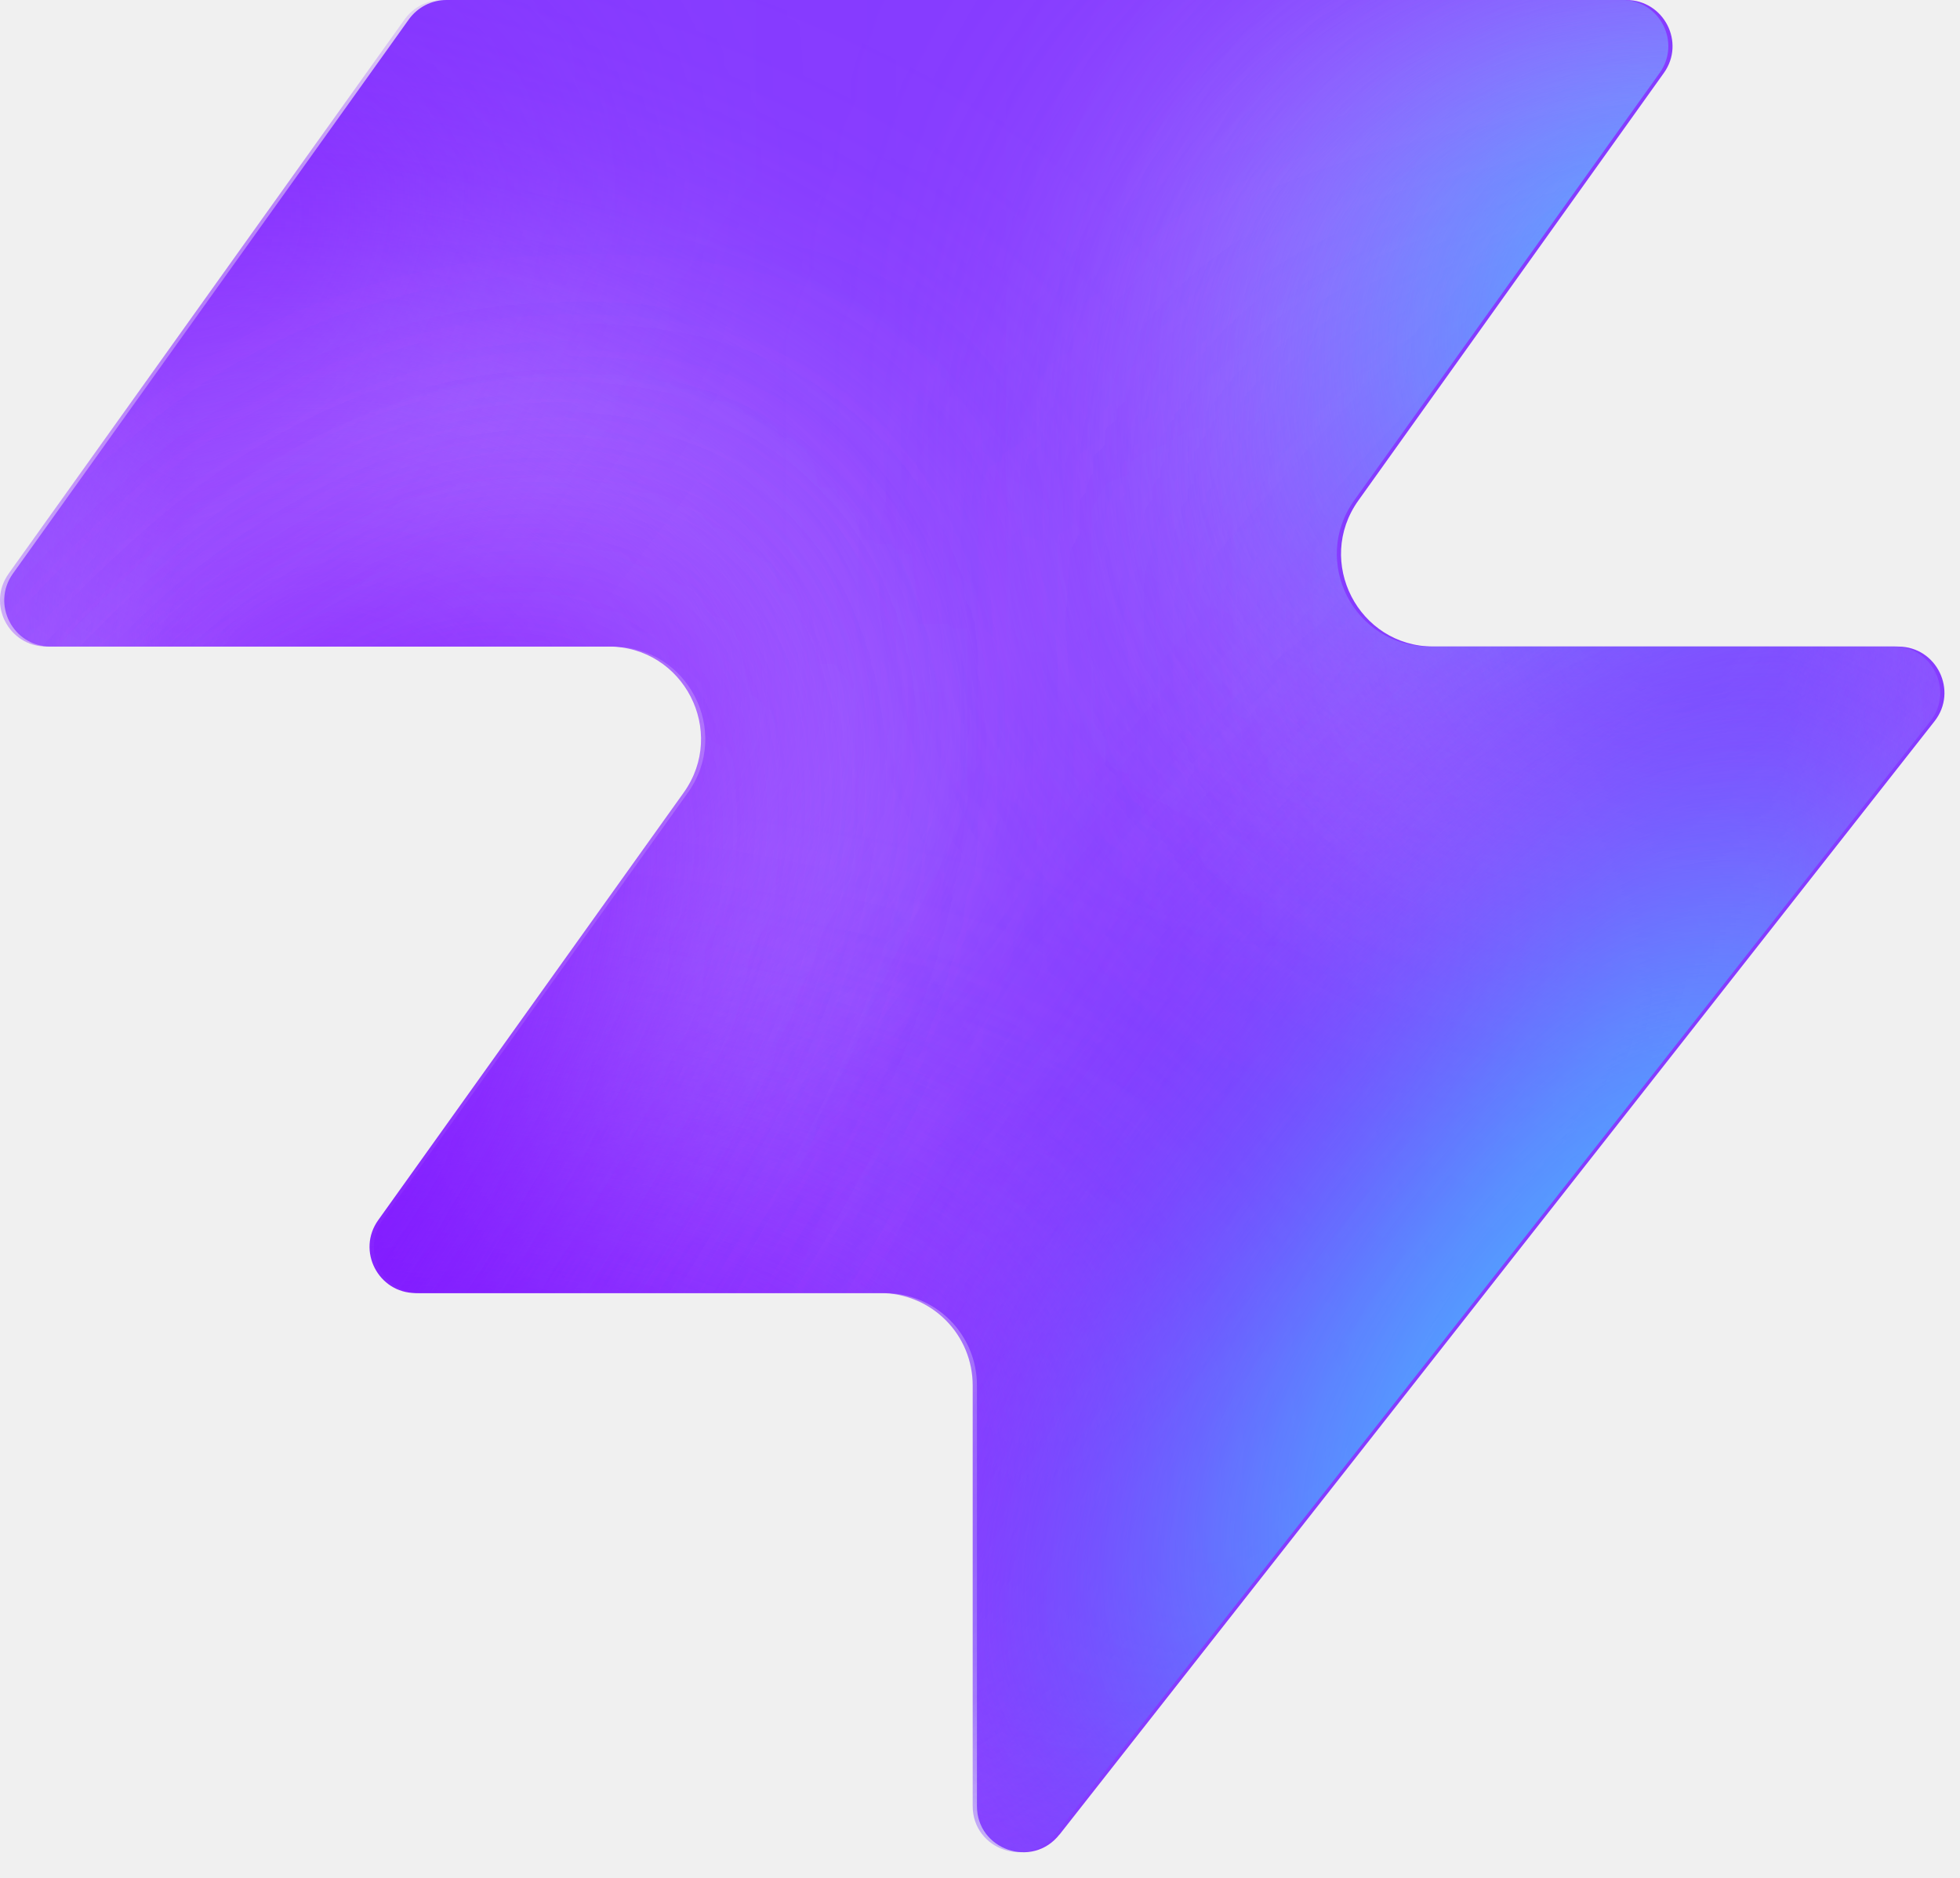
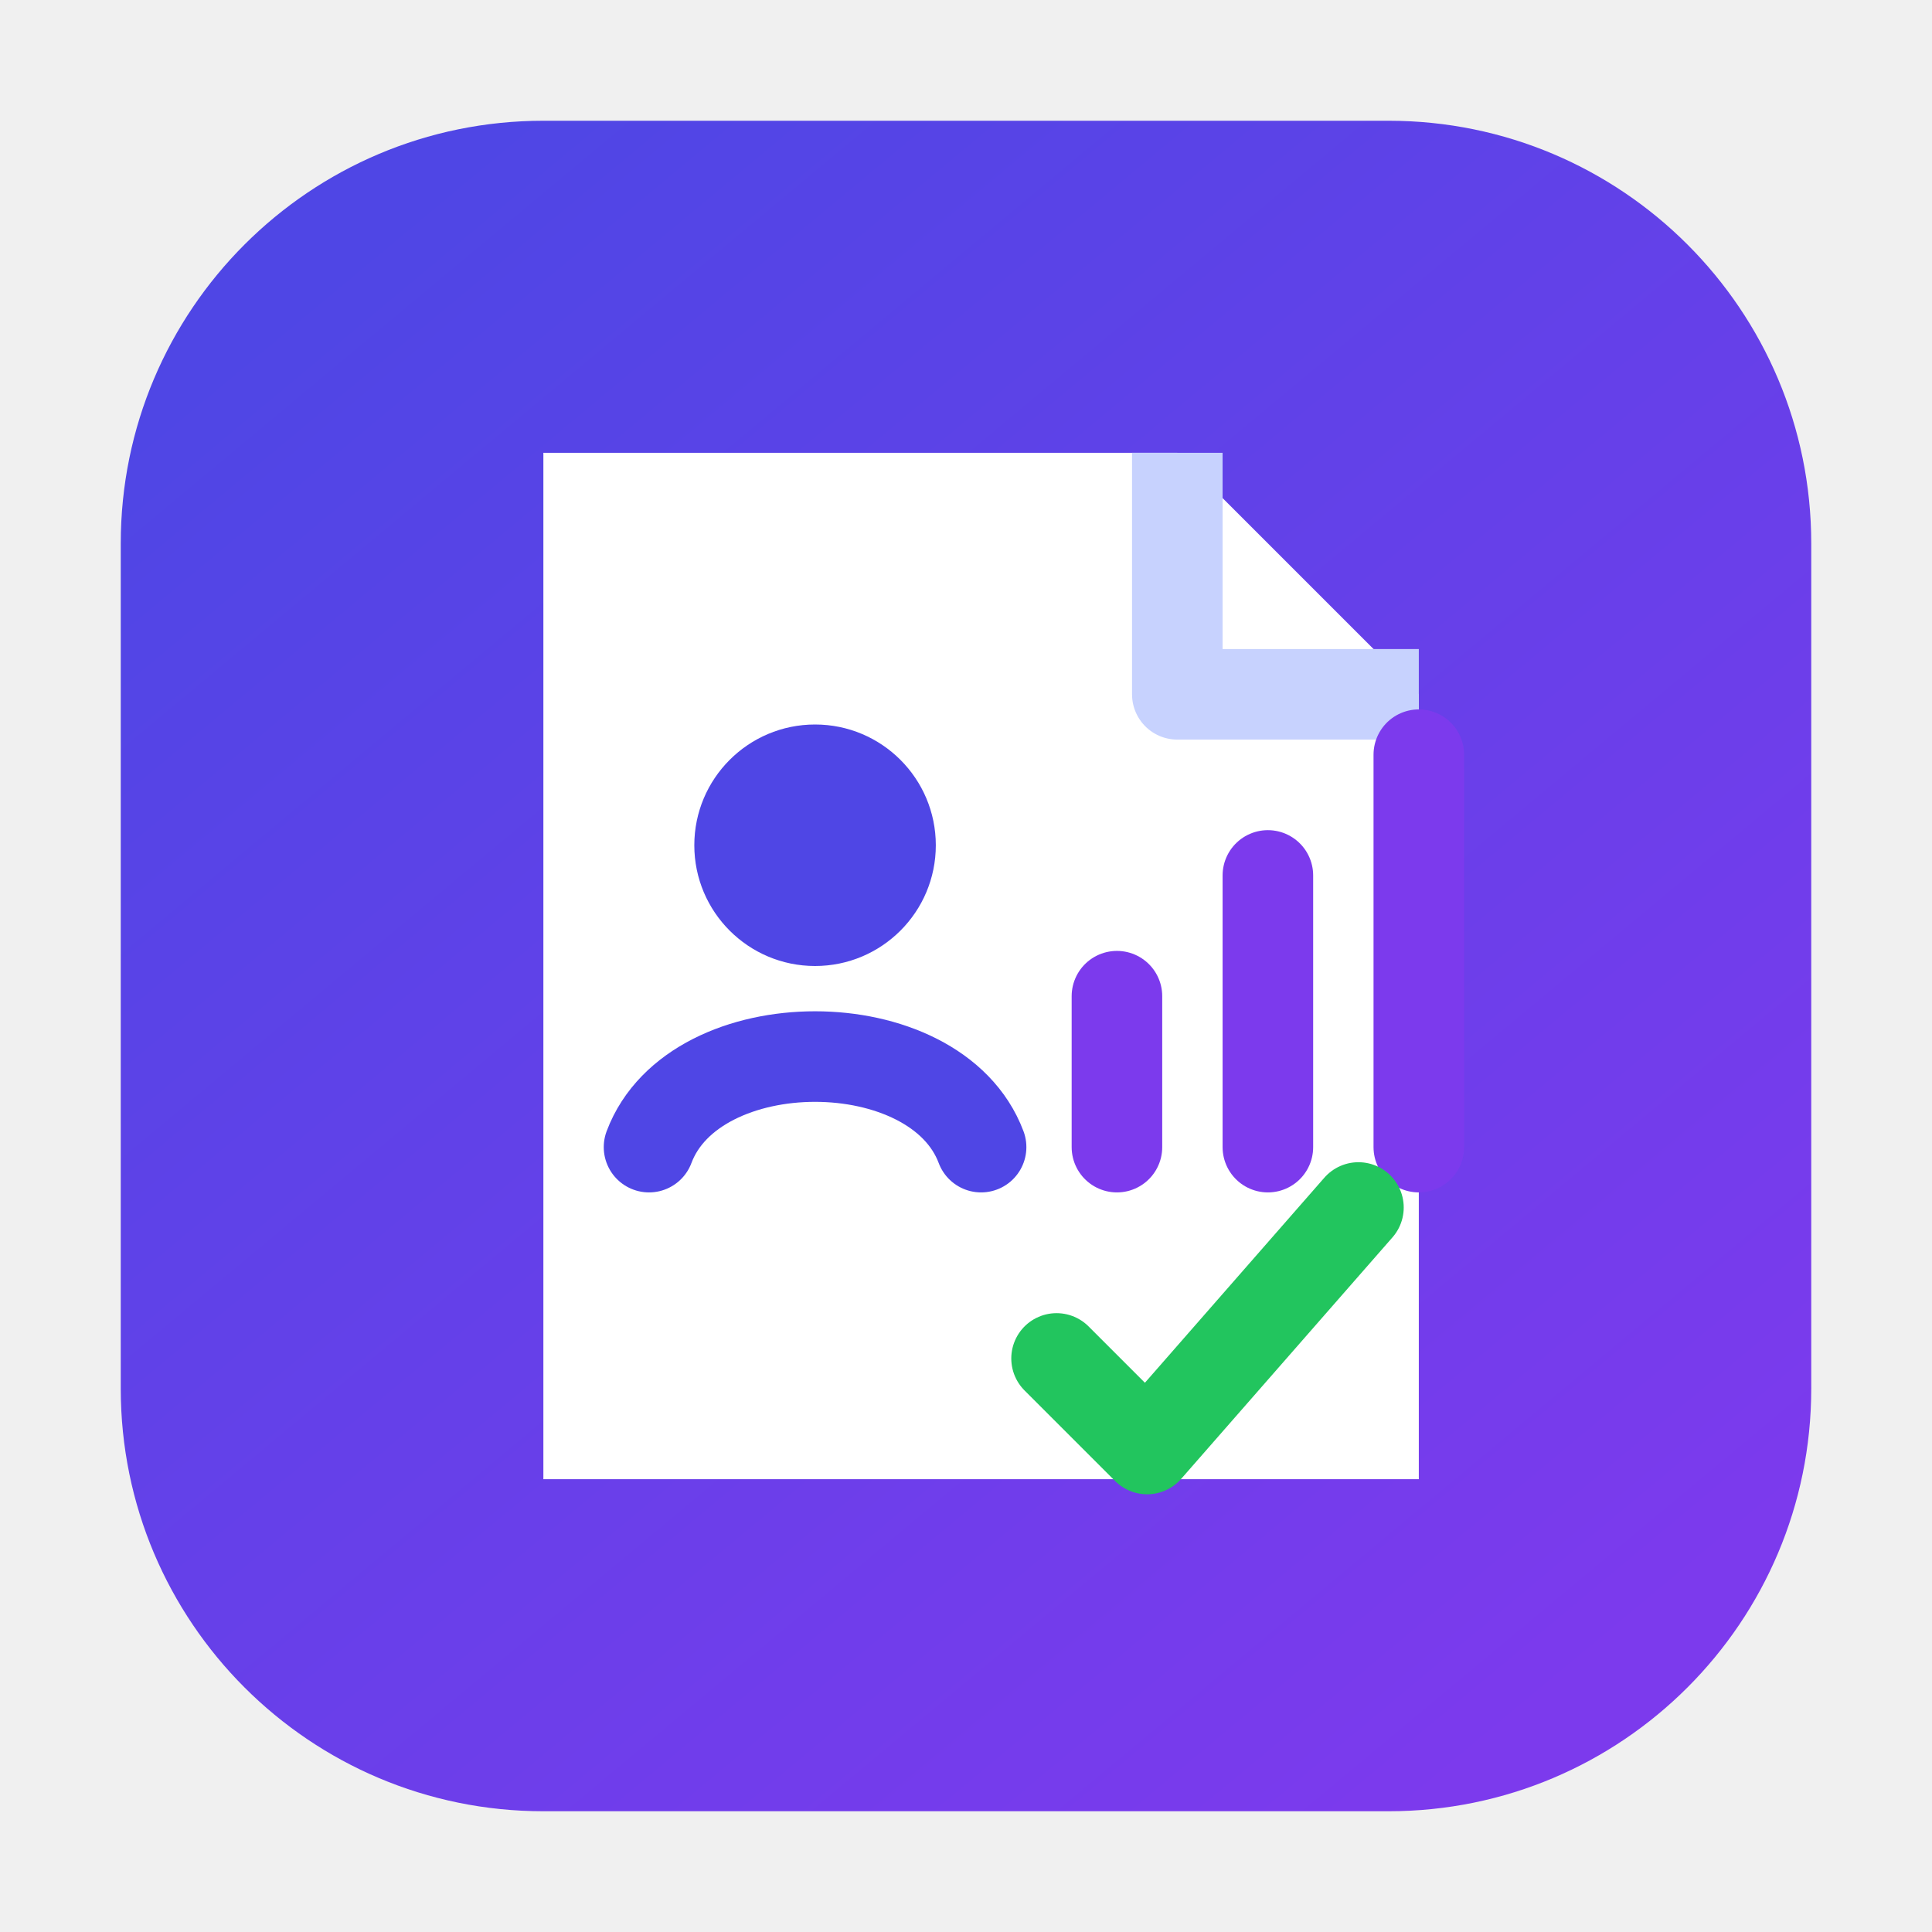
- <svg xmlns="http://www.w3.org/2000/svg" width="48" height="46" fill="none" viewBox="0 0 48 46">
-   <path fill="#863bff" d="M25.946 44.938c-.664.845-2.021.375-2.021-.698V33.937a2.26 2.26 0 0 0-2.262-2.262H10.287c-.92 0-1.456-1.04-.92-1.788l7.48-10.471c1.07-1.497 0-3.578-1.842-3.578H1.237c-.92 0-1.456-1.04-.92-1.788L10.013.474c.214-.297.556-.474.92-.474h28.894c.92 0 1.456 1.04.92 1.788l-7.48 10.471c-1.07 1.498 0 3.579 1.842 3.579h11.377c.943 0 1.473 1.088.89 1.83L25.947 44.94z" style="fill:#863bff;fill:color(display-p3 .525 .23 1);fill-opacity:1" />
-   <mask id="a" width="48" height="46" x="0" y="0" maskUnits="userSpaceOnUse" style="mask-type:alpha">
-     <path fill="#000" d="M25.842 44.938c-.664.844-2.021.375-2.021-.698V33.937a2.26 2.26 0 0 0-2.262-2.262H10.183c-.92 0-1.456-1.04-.92-1.788l7.48-10.471c1.07-1.498 0-3.579-1.842-3.579H1.133c-.92 0-1.456-1.04-.92-1.787L9.91.473c.214-.297.556-.474.92-.474h28.894c.92 0 1.456 1.04.92 1.788l-7.48 10.471c-1.07 1.498 0 3.578 1.842 3.578h11.377c.943 0 1.473 1.088.89 1.832L25.843 44.94z" style="fill:#000;fill-opacity:1" />
-   </mask>
-   <g mask="url(#a)">
-     <g filter="url(#b)">
-       <ellipse cx="5.508" cy="14.704" fill="#ede6ff" rx="5.508" ry="14.704" style="fill:#ede6ff;fill:color(display-p3 .927 .903 1);fill-opacity:1" transform="matrix(.00324 1 1 -.00324 -4.47 31.516)" />
-     </g>
-     <g filter="url(#c)">
-       <ellipse cx="10.399" cy="29.851" fill="#ede6ff" rx="10.399" ry="29.851" style="fill:#ede6ff;fill:color(display-p3 .927 .903 1);fill-opacity:1" transform="matrix(.00324 1 1 -.00324 -39.328 7.883)" />
-     </g>
-     <g filter="url(#d)">
-       <ellipse cx="5.508" cy="30.487" fill="#7e14ff" rx="5.508" ry="30.487" style="fill:#7e14ff;fill:color(display-p3 .492 .077 1);fill-opacity:1" transform="rotate(89.814 -25.913 -14.639)scale(1 -1)" />
-     </g>
-     <g filter="url(#e)">
-       <ellipse cx="5.508" cy="30.599" fill="#7e14ff" rx="5.508" ry="30.599" style="fill:#7e14ff;fill:color(display-p3 .492 .077 1);fill-opacity:1" transform="rotate(89.814 -32.644 -3.334)scale(1 -1)" />
-     </g>
-     <g filter="url(#f)">
-       <ellipse cx="5.508" cy="30.599" fill="#7e14ff" rx="5.508" ry="30.599" style="fill:#7e14ff;fill:color(display-p3 .492 .077 1);fill-opacity:1" transform="matrix(.00324 1 1 -.00324 -34.34 30.47)" />
-     </g>
-     <g filter="url(#g)">
-       <ellipse cx="14.072" cy="22.078" fill="#ede6ff" rx="14.072" ry="22.078" style="fill:#ede6ff;fill:color(display-p3 .927 .903 1);fill-opacity:1" transform="rotate(93.35 24.506 48.493)scale(-1 1)" />
-     </g>
-     <g filter="url(#h)">
-       <ellipse cx="3.47" cy="21.501" fill="#7e14ff" rx="3.47" ry="21.501" style="fill:#7e14ff;fill:color(display-p3 .492 .077 1);fill-opacity:1" transform="rotate(89.009 28.708 47.59)scale(-1 1)" />
-     </g>
-     <g filter="url(#i)">
-       <ellipse cx="3.47" cy="21.501" fill="#7e14ff" rx="3.47" ry="21.501" style="fill:#7e14ff;fill:color(display-p3 .492 .077 1);fill-opacity:1" transform="rotate(89.009 28.708 47.59)scale(-1 1)" />
-     </g>
-     <g filter="url(#j)">
-       <ellipse cx=".387" cy="8.972" fill="#7e14ff" rx="4.407" ry="29.108" style="fill:#7e14ff;fill:color(display-p3 .492 .077 1);fill-opacity:1" transform="rotate(39.51 .387 8.972)" />
-     </g>
-     <g filter="url(#k)">
-       <ellipse cx="47.523" cy="-6.092" fill="#7e14ff" rx="4.407" ry="29.108" style="fill:#7e14ff;fill:color(display-p3 .492 .077 1);fill-opacity:1" transform="rotate(37.892 47.523 -6.092)" />
-     </g>
-     <g filter="url(#l)">
-       <ellipse cx="41.412" cy="6.333" fill="#47bfff" rx="5.971" ry="9.665" style="fill:#47bfff;fill:color(display-p3 .28 .748 1);fill-opacity:1" transform="rotate(37.892 41.412 6.333)" />
-     </g>
-     <g filter="url(#m)">
-       <ellipse cx="-1.879" cy="38.332" fill="#7e14ff" rx="4.407" ry="29.108" style="fill:#7e14ff;fill:color(display-p3 .492 .077 1);fill-opacity:1" transform="rotate(37.892 -1.88 38.332)" />
-     </g>
-     <g filter="url(#n)">
-       <ellipse cx="-1.879" cy="38.332" fill="#7e14ff" rx="4.407" ry="29.108" style="fill:#7e14ff;fill:color(display-p3 .492 .077 1);fill-opacity:1" transform="rotate(37.892 -1.88 38.332)" />
-     </g>
-     <g filter="url(#o)">
-       <ellipse cx="35.651" cy="29.907" fill="#7e14ff" rx="4.407" ry="29.108" style="fill:#7e14ff;fill:color(display-p3 .492 .077 1);fill-opacity:1" transform="rotate(37.892 35.651 29.907)" />
-     </g>
-     <g filter="url(#p)">
-       <ellipse cx="38.418" cy="32.4" fill="#47bfff" rx="5.971" ry="15.297" style="fill:#47bfff;fill:color(display-p3 .28 .748 1);fill-opacity:1" transform="rotate(37.892 38.418 32.4)" />
-     </g>
-   </g>
+ <svg xmlns="http://www.w3.org/2000/svg" viewBox="0 0 64 64" role="img" aria-label="Resume Analyzer">
  <defs>
-     <filter id="b" width="60.045" height="41.654" x="-19.77" y="16.149" color-interpolation-filters="sRGB" filterUnits="userSpaceOnUse">
-       <feFlood flood-opacity="0" result="BackgroundImageFix" />
-       <feBlend in="SourceGraphic" in2="BackgroundImageFix" result="shape" />
-       <feGaussianBlur result="effect1_foregroundBlur_2002_17158" stdDeviation="7.659" />
-     </filter>
-     <filter id="c" width="90.34" height="51.437" x="-54.613" y="-7.533" color-interpolation-filters="sRGB" filterUnits="userSpaceOnUse">
-       <feFlood flood-opacity="0" result="BackgroundImageFix" />
-       <feBlend in="SourceGraphic" in2="BackgroundImageFix" result="shape" />
-       <feGaussianBlur result="effect1_foregroundBlur_2002_17158" stdDeviation="7.659" />
-     </filter>
-     <filter id="d" width="79.355" height="29.4" x="-49.64" y="2.03" color-interpolation-filters="sRGB" filterUnits="userSpaceOnUse">
-       <feFlood flood-opacity="0" result="BackgroundImageFix" />
-       <feBlend in="SourceGraphic" in2="BackgroundImageFix" result="shape" />
-       <feGaussianBlur result="effect1_foregroundBlur_2002_17158" stdDeviation="4.596" />
-     </filter>
-     <filter id="e" width="79.579" height="29.4" x="-45.045" y="20.029" color-interpolation-filters="sRGB" filterUnits="userSpaceOnUse">
-       <feFlood flood-opacity="0" result="BackgroundImageFix" />
-       <feBlend in="SourceGraphic" in2="BackgroundImageFix" result="shape" />
-       <feGaussianBlur result="effect1_foregroundBlur_2002_17158" stdDeviation="4.596" />
-     </filter>
-     <filter id="f" width="79.579" height="29.4" x="-43.513" y="21.178" color-interpolation-filters="sRGB" filterUnits="userSpaceOnUse">
-       <feFlood flood-opacity="0" result="BackgroundImageFix" />
-       <feBlend in="SourceGraphic" in2="BackgroundImageFix" result="shape" />
-       <feGaussianBlur result="effect1_foregroundBlur_2002_17158" stdDeviation="4.596" />
-     </filter>
-     <filter id="g" width="74.749" height="58.852" x="15.756" y="-17.901" color-interpolation-filters="sRGB" filterUnits="userSpaceOnUse">
-       <feFlood flood-opacity="0" result="BackgroundImageFix" />
-       <feBlend in="SourceGraphic" in2="BackgroundImageFix" result="shape" />
-       <feGaussianBlur result="effect1_foregroundBlur_2002_17158" stdDeviation="7.659" />
-     </filter>
-     <filter id="h" width="61.377" height="25.362" x="23.548" y="2.284" color-interpolation-filters="sRGB" filterUnits="userSpaceOnUse">
-       <feFlood flood-opacity="0" result="BackgroundImageFix" />
-       <feBlend in="SourceGraphic" in2="BackgroundImageFix" result="shape" />
-       <feGaussianBlur result="effect1_foregroundBlur_2002_17158" stdDeviation="4.596" />
-     </filter>
-     <filter id="i" width="61.377" height="25.362" x="23.548" y="2.284" color-interpolation-filters="sRGB" filterUnits="userSpaceOnUse">
-       <feFlood flood-opacity="0" result="BackgroundImageFix" />
-       <feBlend in="SourceGraphic" in2="BackgroundImageFix" result="shape" />
-       <feGaussianBlur result="effect1_foregroundBlur_2002_17158" stdDeviation="4.596" />
-     </filter>
-     <filter id="j" width="56.045" height="63.649" x="-27.636" y="-22.853" color-interpolation-filters="sRGB" filterUnits="userSpaceOnUse">
-       <feFlood flood-opacity="0" result="BackgroundImageFix" />
-       <feBlend in="SourceGraphic" in2="BackgroundImageFix" result="shape" />
-       <feGaussianBlur result="effect1_foregroundBlur_2002_17158" stdDeviation="4.596" />
-     </filter>
-     <filter id="k" width="54.814" height="64.646" x="20.116" y="-38.415" color-interpolation-filters="sRGB" filterUnits="userSpaceOnUse">
-       <feFlood flood-opacity="0" result="BackgroundImageFix" />
-       <feBlend in="SourceGraphic" in2="BackgroundImageFix" result="shape" />
-       <feGaussianBlur result="effect1_foregroundBlur_2002_17158" stdDeviation="4.596" />
-     </filter>
-     <filter id="l" width="33.541" height="35.313" x="24.641" y="-11.323" color-interpolation-filters="sRGB" filterUnits="userSpaceOnUse">
-       <feFlood flood-opacity="0" result="BackgroundImageFix" />
-       <feBlend in="SourceGraphic" in2="BackgroundImageFix" result="shape" />
-       <feGaussianBlur result="effect1_foregroundBlur_2002_17158" stdDeviation="4.596" />
-     </filter>
-     <filter id="m" width="54.814" height="64.646" x="-29.286" y="6.009" color-interpolation-filters="sRGB" filterUnits="userSpaceOnUse">
-       <feFlood flood-opacity="0" result="BackgroundImageFix" />
-       <feBlend in="SourceGraphic" in2="BackgroundImageFix" result="shape" />
-       <feGaussianBlur result="effect1_foregroundBlur_2002_17158" stdDeviation="4.596" />
-     </filter>
-     <filter id="n" width="54.814" height="64.646" x="-29.286" y="6.009" color-interpolation-filters="sRGB" filterUnits="userSpaceOnUse">
-       <feFlood flood-opacity="0" result="BackgroundImageFix" />
-       <feBlend in="SourceGraphic" in2="BackgroundImageFix" result="shape" />
-       <feGaussianBlur result="effect1_foregroundBlur_2002_17158" stdDeviation="4.596" />
-     </filter>
-     <filter id="o" width="54.814" height="64.646" x="8.244" y="-2.416" color-interpolation-filters="sRGB" filterUnits="userSpaceOnUse">
-       <feFlood flood-opacity="0" result="BackgroundImageFix" />
-       <feBlend in="SourceGraphic" in2="BackgroundImageFix" result="shape" />
-       <feGaussianBlur result="effect1_foregroundBlur_2002_17158" stdDeviation="4.596" />
-     </filter>
-     <filter id="p" width="39.409" height="43.623" x="18.713" y="10.588" color-interpolation-filters="sRGB" filterUnits="userSpaceOnUse">
-       <feFlood flood-opacity="0" result="BackgroundImageFix" />
-       <feBlend in="SourceGraphic" in2="BackgroundImageFix" result="shape" />
-       <feGaussianBlur result="effect1_foregroundBlur_2002_17158" stdDeviation="4.596" />
-     </filter>
+     <linearGradient id="g" x1="12" y1="8" x2="52" y2="56" gradientUnits="userSpaceOnUse">
+       <stop offset="0" stop-color="#4F46E5" />
+       <stop offset="1" stop-color="#7C3AED" />
+     </linearGradient>
  </defs>
+   <rect x="4" y="4" width="56" height="56" rx="14" fill="url(#g)" />
+   <path d="M18 15h21l8 8v26H18z" fill="#fff" />
+   <path d="M39 15v8h8" fill="none" stroke="#C7D2FE" stroke-width="3" stroke-linejoin="round" />
+   <circle cx="27" cy="28" r="4" fill="#4F46E5" />
+   <path d="M21.5 38c1.5-4 9.5-4 11 0" fill="none" stroke="#4F46E5" stroke-width="3" stroke-linecap="round" />
+   <path d="M37 38v-5M42 38v-9M47 38v-13" fill="none" stroke="#7C3AED" stroke-width="3" stroke-linecap="round" />
+   <path d="M35 45l3 3 7-8" fill="none" stroke="#22C55E" stroke-width="3" stroke-linecap="round" stroke-linejoin="round" />
</svg>
